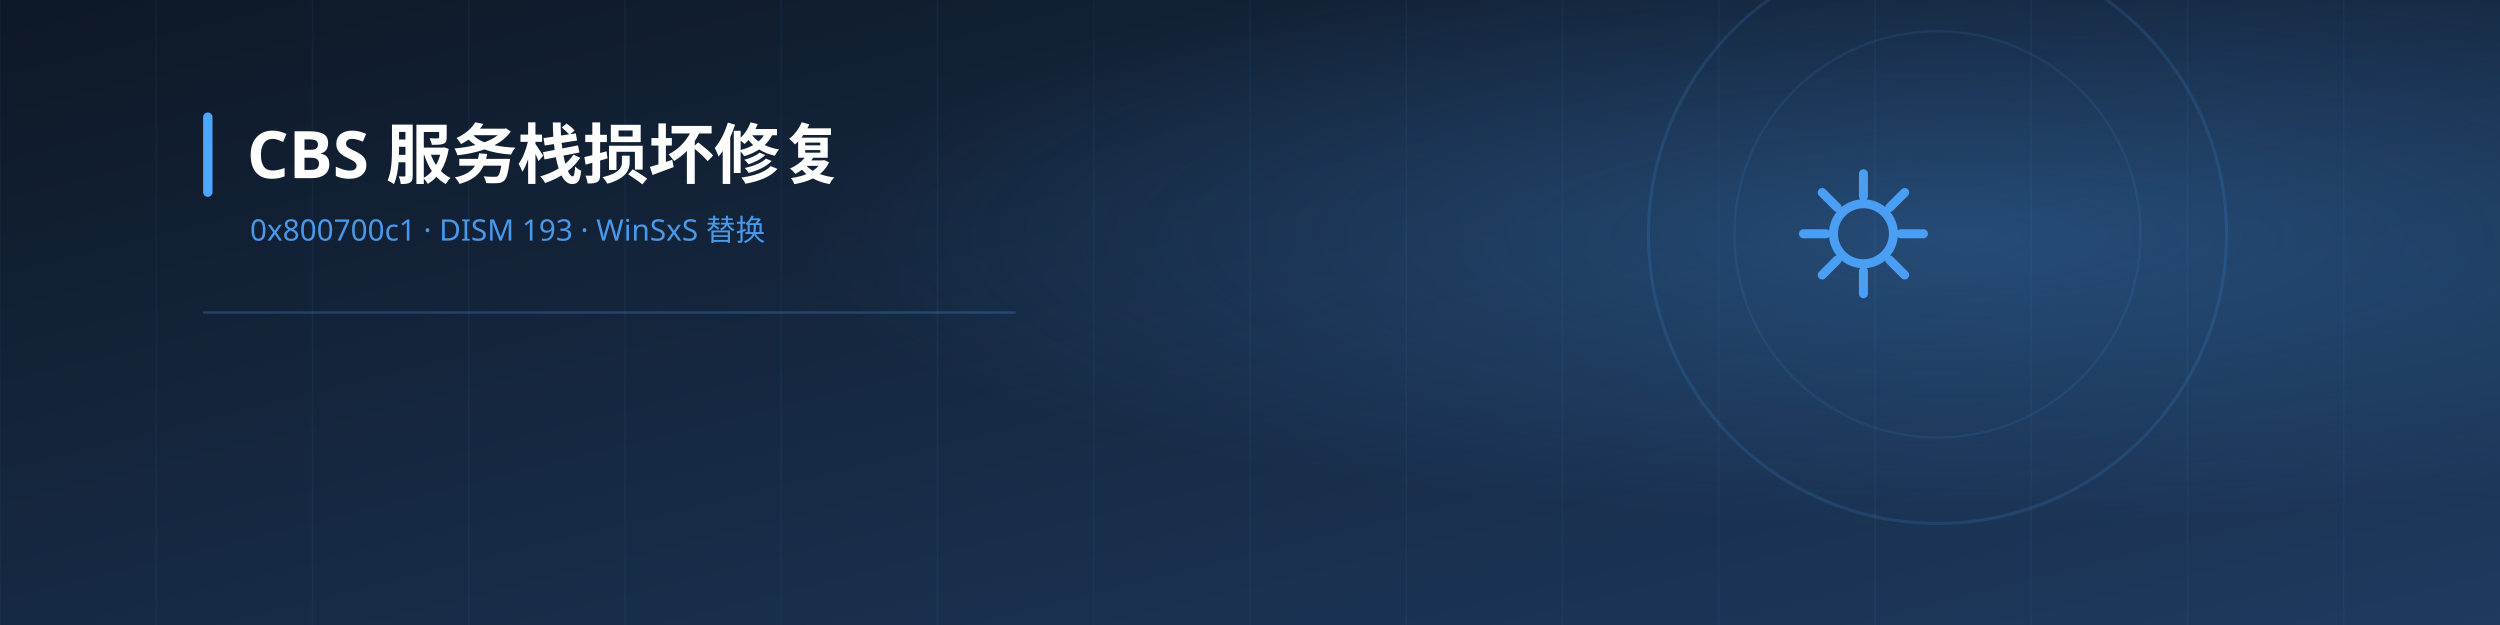
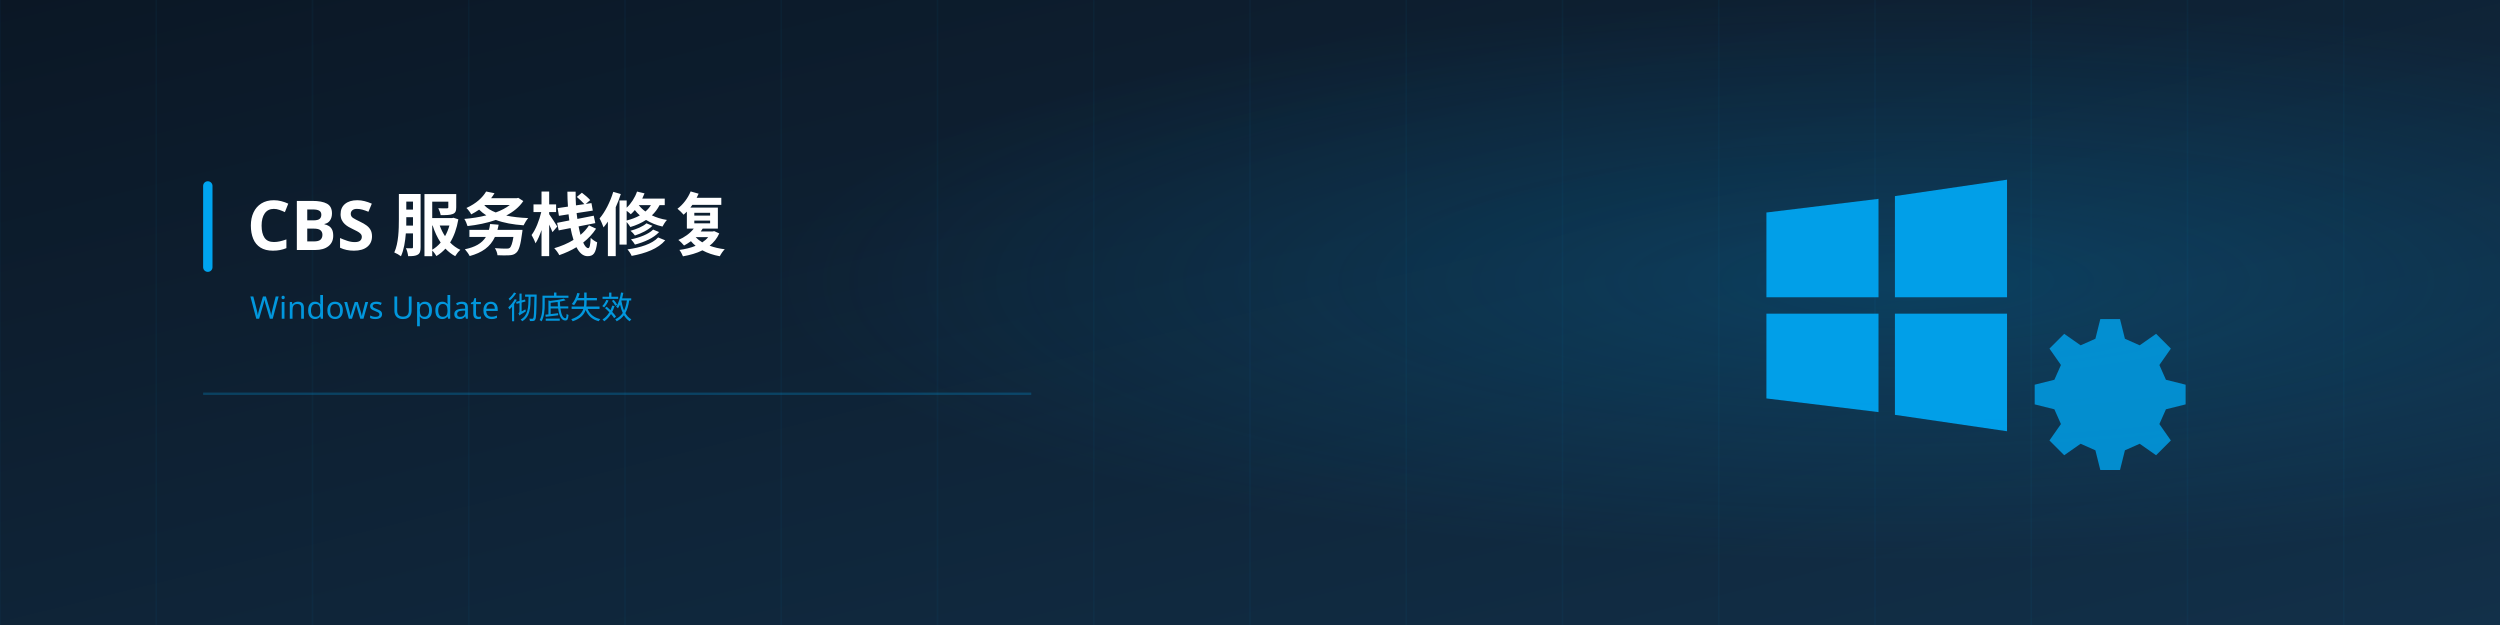
<svg xmlns="http://www.w3.org/2000/svg" width="1600" height="400" viewBox="0 0 1600 400" font-family="Microsoft YaHei, PingFang SC, sans-serif">
  <defs>
    <linearGradient id="bg" x1="0" y1="0" x2="1" y2="1">
-       <stop offset="0%" stop-color="#0e1826" />
-       <stop offset="100%" stop-color="#1e3a5f" />
+       <stop offset="0%" stop-color="#0b1725" />
+       <stop offset="100%" stop-color="#123049" />
    </linearGradient>
-     <radialGradient id="glow" cx="78%" cy="38%" r="46%">
-       <stop offset="0%" stop-color="#4da6ff" stop-opacity="0.26" />
-       <stop offset="100%" stop-color="#4da6ff" stop-opacity="0" />
+     <radialGradient id="glow" cx="76%" cy="45%" r="45%">
+       <stop offset="0%" stop-color="#00a4ef" stop-opacity="0.20" />
+       <stop offset="100%" stop-color="#00a4ef" stop-opacity="0" />
    </radialGradient>
  </defs>
  <rect width="1600" height="400" fill="url(#bg)" />
  <rect width="1600" height="400" fill="url(#glow)" />
-   <g stroke="#4da6ff" stroke-opacity="0.06" stroke-width="1">
+   <g stroke="#00a4ef" stroke-opacity="0.045" stroke-width="1">
    <line x1="0" y1="0" x2="0" y2="400" />
    <line x1="100" y1="0" x2="100" y2="400" />
    <line x1="200" y1="0" x2="200" y2="400" />
    <line x1="300" y1="0" x2="300" y2="400" />
    <line x1="400" y1="0" x2="400" y2="400" />
    <line x1="500" y1="0" x2="500" y2="400" />
    <line x1="600" y1="0" x2="600" y2="400" />
    <line x1="700" y1="0" x2="700" y2="400" />
    <line x1="800" y1="0" x2="800" y2="400" />
    <line x1="900" y1="0" x2="900" y2="400" />
    <line x1="1000" y1="0" x2="1000" y2="400" />
    <line x1="1100" y1="0" x2="1100" y2="400" />
    <line x1="1200" y1="0" x2="1200" y2="400" />
    <line x1="1300" y1="0" x2="1300" y2="400" />
    <line x1="1400" y1="0" x2="1400" y2="400" />
    <line x1="1500" y1="0" x2="1500" y2="400" />
  </g>
-   <circle cx="1240" cy="150" r="185" fill="none" stroke="#4da6ff" stroke-opacity="0.14" stroke-width="2" />
-   <circle cx="1240" cy="150" r="130" fill="none" stroke="#4da6ff" stroke-opacity="0.10" stroke-width="1.5" />
-   <g transform="translate(1135, 92) scale(2.4)" fill="none" stroke="#4da6ff" stroke-width="2.4" stroke-linecap="round" stroke-linejoin="round" opacity="0.92">
-     <path d="M24 8 L24 14 M24 34 L24 40 M8 24 L14 24 M34 24 L40 24 M13 13 L17 17 M31 31 L35 35 M35 13 L31 17 M17 31 L13 35 M24 16 A8 8 0 1 0 24 32 A8 8 0 1 0 24 16" />
+   <g transform="translate(1120.00,108.00) scale(1.75)" opacity="0.95">
+     <g fill="#00a4ef">
+       <path d="M6 16 L47 11 V47 H6 Z" />
+       <path d="M53 10 L94 4 V47 H53 Z" />
+       <path d="M6 53 H47 V89 L6 84 Z" />
+       <path d="M53 53 H94 V96 L53 90 Z" />
+     </g>
  </g>
-   <rect x="130" y="72" width="6" height="54" fill="#4da6ff" rx="3" />
-   <text x="158" y="114" font-size="42" font-weight="bold" fill="#ffffff">CBS 服务栈损坏修复</text>
-   <text x="160" y="154" font-size="19" fill="#4da6ff" opacity="0.9">0x800700c1 · DISM 193 · WinSxS 替换</text>
-   <line x1="130" y1="200" x2="650" y2="200" stroke="#4da6ff" stroke-opacity="0.25" stroke-width="1.5" />
+   <g transform="translate(1298.00,200.00) scale(1.05)" opacity="0.8">
+     <g fill="#00a4ef" fill-rule="evenodd">
+       <path d="M44 4 h12 l3 12 9 4 10-7 9 9-7 10 4 9 12 3 v12 l-12 3-4 9 7 10-9 9-10-7-9 4-3 12 h-12 l-3-12-9-4-10 7-9-9 7-10-4-9-12-3 v-12 l12-3 4-9-7-10 9-9 10 7 9-4 z" />
+       <path d="M50 33 A17 17 0 1 0 50 67 A17 17 0 1 0 50 33 Z" />
+     </g>
+   </g>
+   <rect x="130" y="116" width="6" height="58" fill="#00a4ef" rx="3" />
+   <text x="158" y="160" font-size="44" font-weight="bold" fill="#ffffff">CBS 服务栈修复</text>
+   <text x="160" y="204" font-size="20" fill="#00a4ef" opacity="0.9">Windows Update 彻底失效</text>
+   <line x1="130" y1="252" x2="660" y2="252" stroke="#00a4ef" stroke-opacity="0.25" stroke-width="1.5" />
</svg>
